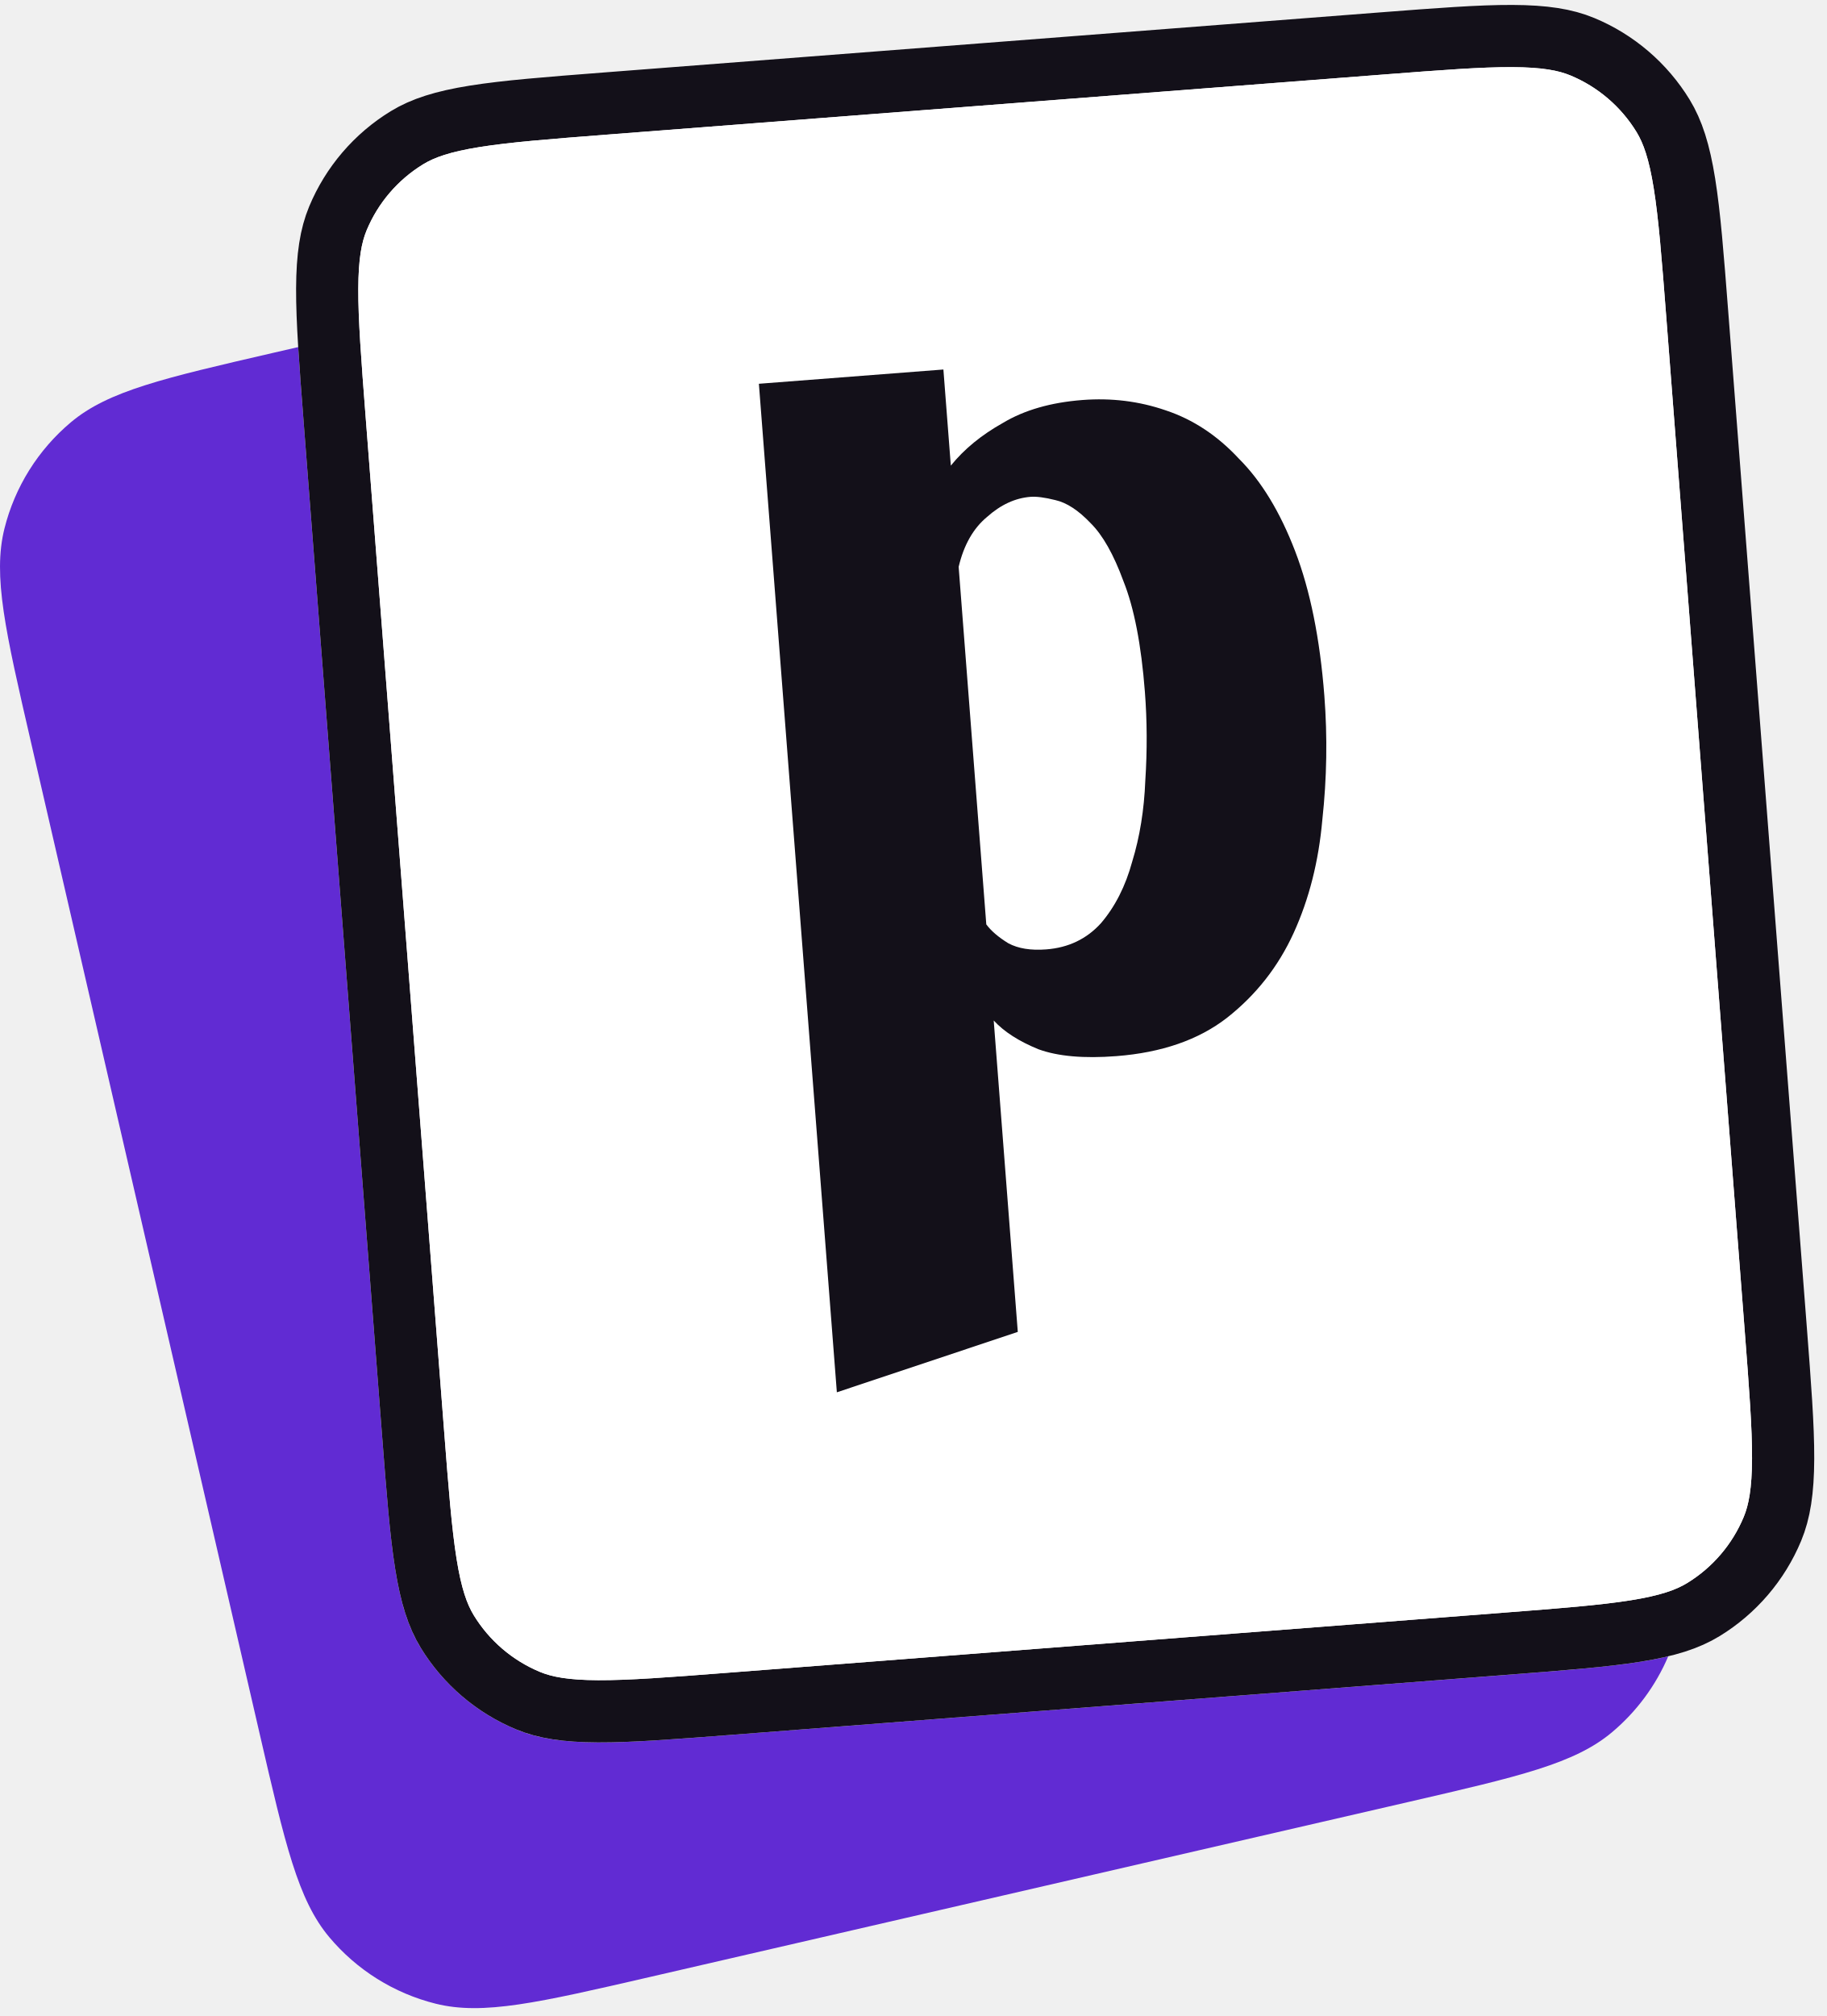
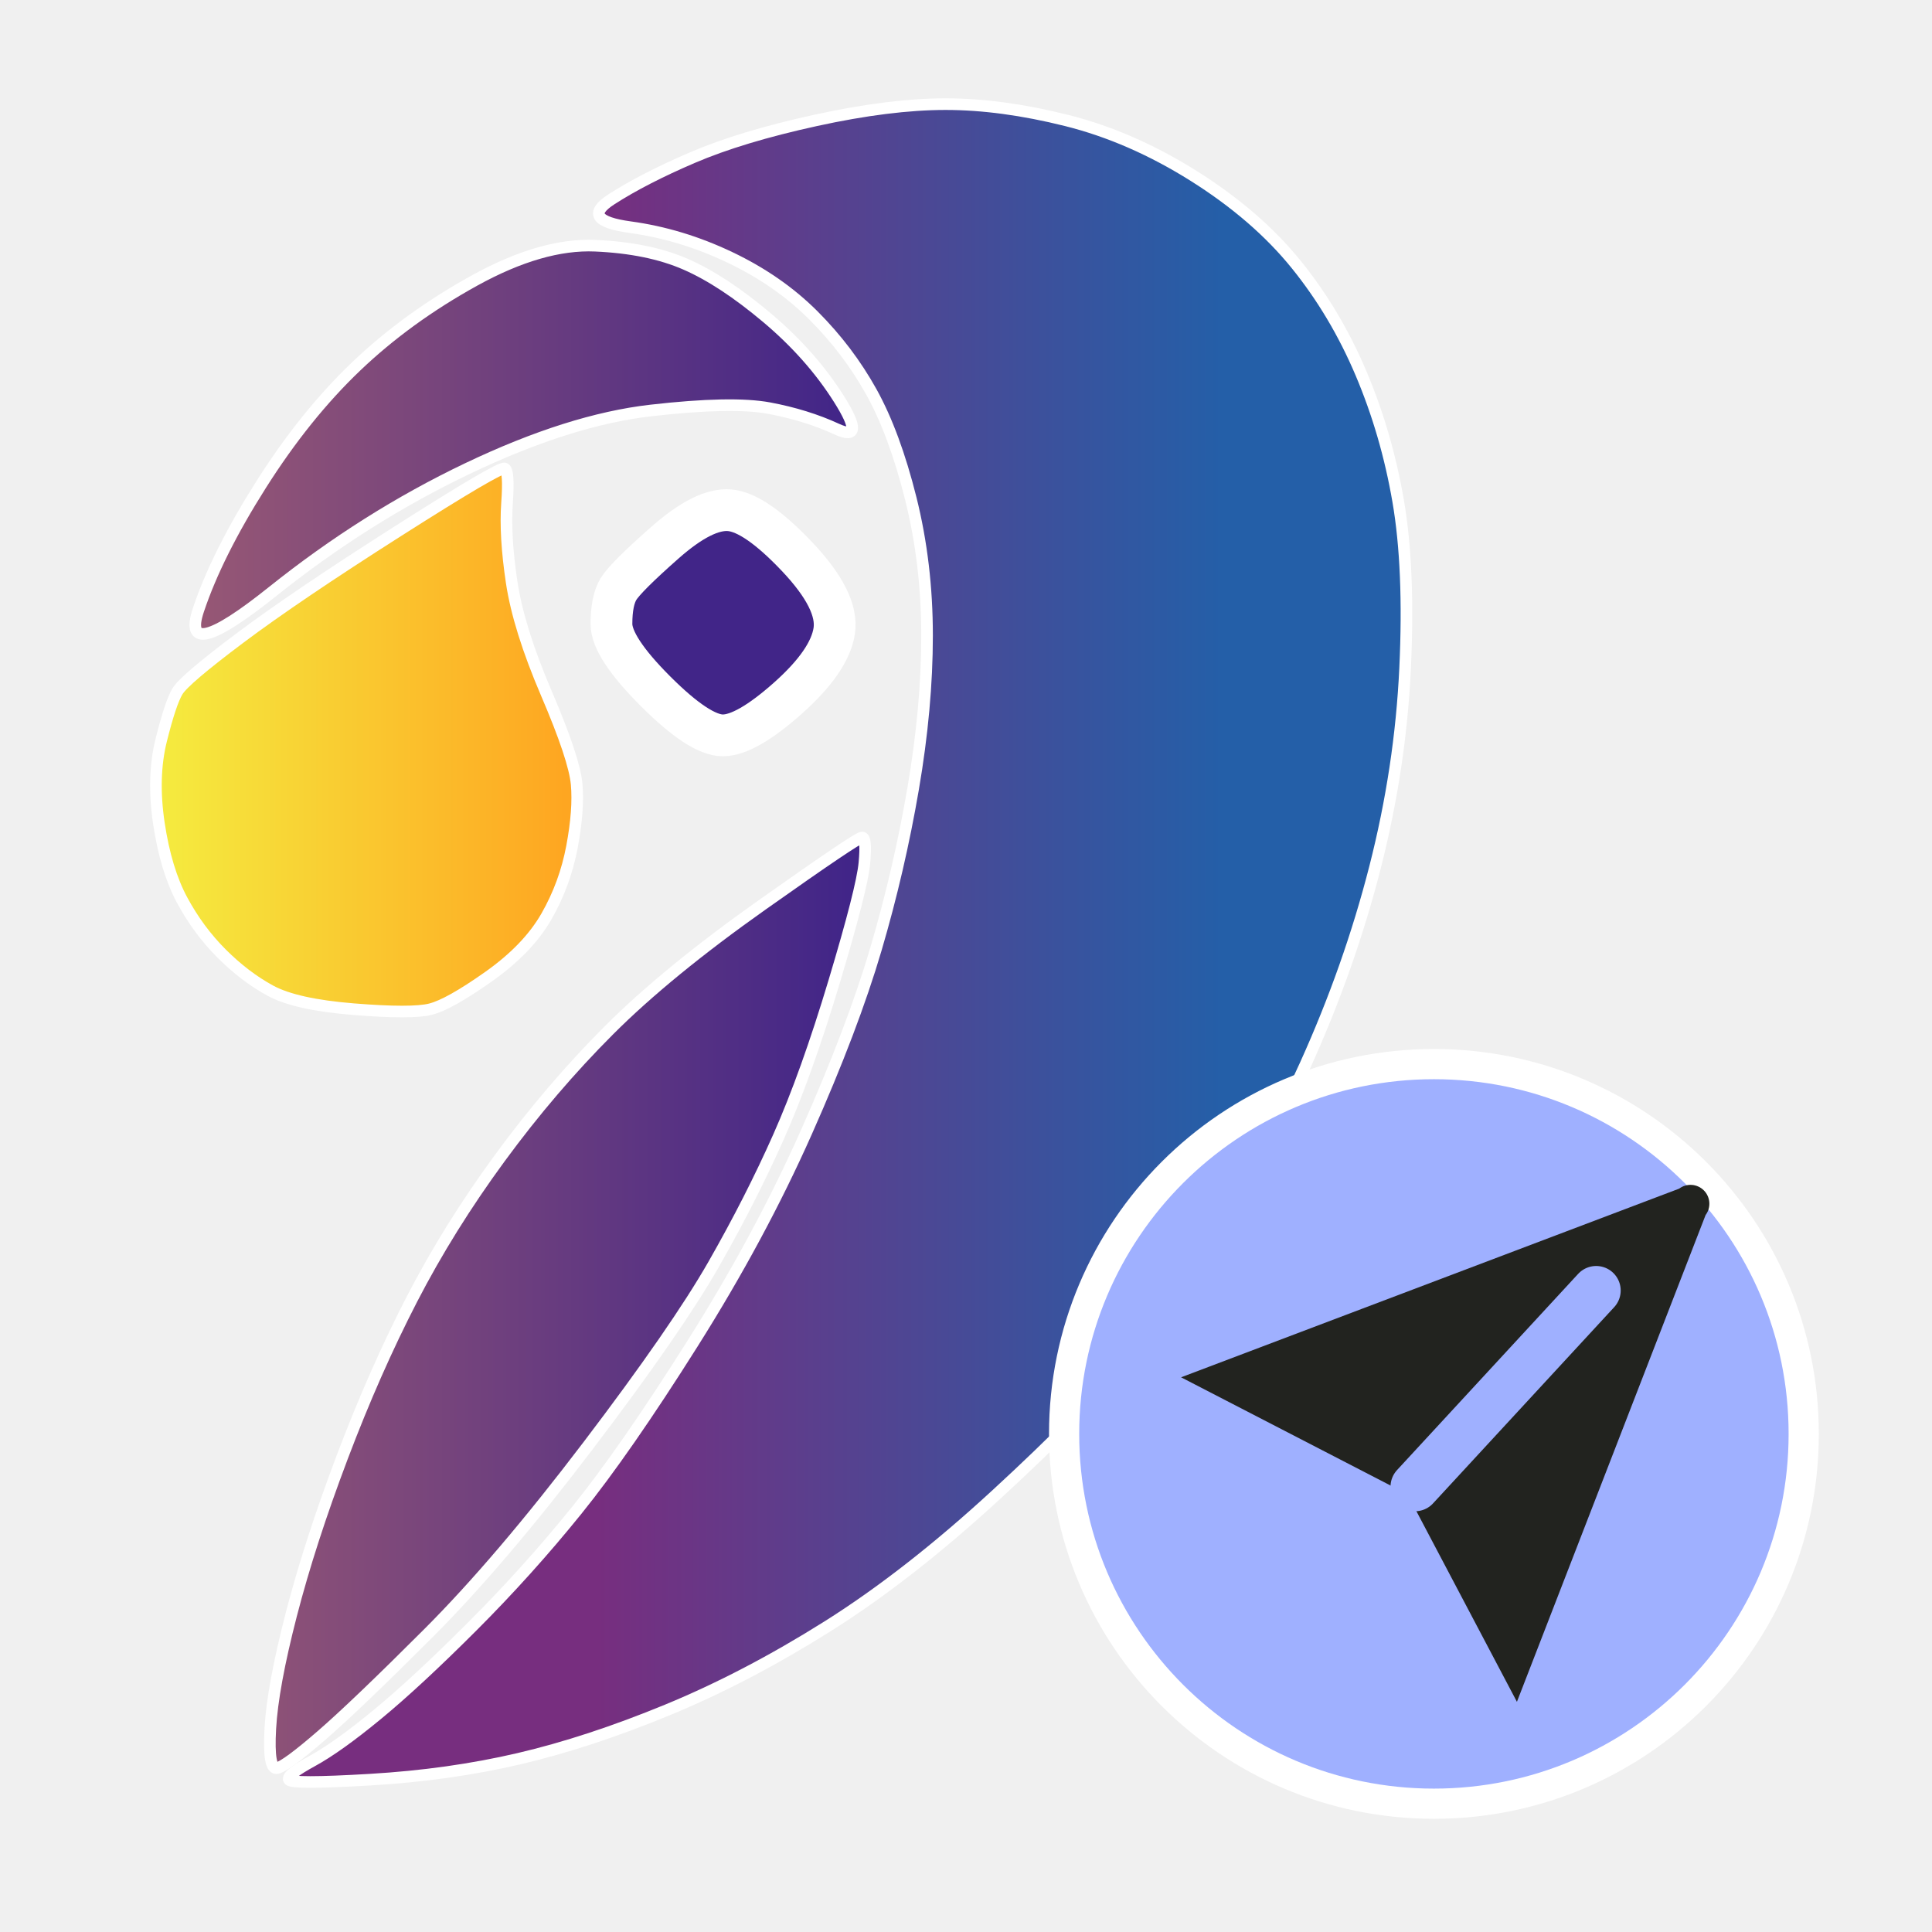
- <svg xmlns="http://www.w3.org/2000/svg" width="145" height="160" viewBox="0 0 145 160" fill="none">
-   <path d="M23.67 27.546C23.777 29.277 23.928 31.231 24.101 33.461L30.332 113.972C31.028 122.971 31.376 127.47 33.394 130.772C35.168 133.676 37.816 135.944 40.959 137.25C44.531 138.735 49.031 138.387 58.029 137.691L119.694 132.918C125.528 132.467 129.471 132.162 132.422 131.453C131.433 133.777 129.905 135.847 127.952 137.486C124.988 139.972 120.59 140.987 111.796 143.015L51.529 156.917C42.734 158.945 38.337 159.96 34.583 159.023C31.281 158.199 28.325 156.351 26.137 153.743C23.651 150.779 22.637 146.382 20.608 137.587L2.458 58.901C0.429 50.106 -0.585 45.709 0.352 41.955C1.175 38.653 3.024 35.697 5.631 33.51C8.595 31.023 12.993 30.009 21.788 27.98L23.67 27.546Z" fill="#612BD3" />
-   <path d="M26.562 33.268C26.211 28.728 25.961 25.471 25.972 22.899C25.983 20.356 26.254 18.701 26.821 17.336C27.928 14.675 29.848 12.432 32.307 10.93C33.569 10.159 35.163 9.636 37.674 9.234C40.213 8.828 43.47 8.574 48.01 8.222L109.675 3.45C114.215 3.099 117.472 2.849 120.044 2.86C122.587 2.871 124.242 3.141 125.607 3.709C128.269 4.815 130.511 6.736 132.014 9.195C132.785 10.457 133.307 12.05 133.709 14.562C134.116 17.101 134.37 20.358 134.721 24.898L140.952 105.41C141.303 109.95 141.553 113.207 141.542 115.779C141.531 118.322 141.261 119.976 140.693 121.342C139.586 124.003 137.666 126.246 135.207 127.748C133.945 128.519 132.351 129.041 129.84 129.444C127.301 129.85 124.044 130.104 119.504 130.455L57.839 135.228C53.299 135.579 50.042 135.829 47.47 135.818C44.927 135.807 43.272 135.537 41.907 134.969C39.245 133.862 37.003 131.942 35.5 129.483C34.729 128.221 34.207 126.627 33.805 124.116C33.398 121.577 33.145 118.32 32.793 113.78L26.562 33.268Z" stroke="#131019" stroke-width="4.937" />
-   <path d="M48.201 10.683L109.866 5.911C114.446 5.556 117.586 5.317 120.034 5.327C122.424 5.338 123.715 5.595 124.66 5.988C126.84 6.894 128.677 8.467 129.907 10.481C130.441 11.354 130.894 12.591 131.272 14.951C131.659 17.368 131.905 20.507 132.26 25.088L138.491 105.599C138.845 110.18 139.084 113.319 139.074 115.767C139.063 118.157 138.806 119.449 138.413 120.393C137.507 122.573 135.934 124.41 133.92 125.641C133.047 126.174 131.81 126.627 129.45 127.005C127.033 127.392 123.894 127.639 119.314 127.993L57.649 132.766C53.068 133.12 49.929 133.359 47.481 133.349C45.091 133.338 43.799 133.081 42.855 132.688C40.675 131.782 38.838 130.209 37.607 128.195C37.074 127.322 36.621 126.085 36.243 123.725C35.856 121.308 35.609 118.169 35.255 113.589L29.024 33.077C28.669 28.496 28.43 25.357 28.441 22.909C28.451 20.519 28.708 19.227 29.101 18.283C30.007 16.103 31.58 14.266 33.595 13.035C34.468 12.502 35.704 12.049 38.064 11.671C40.481 11.284 43.62 11.037 48.201 10.683Z" fill="white" />
-   <path d="M74.885 29.326L75.475 36.954C76.533 35.644 77.912 34.514 79.612 33.564C81.307 32.547 83.408 31.941 85.917 31.747C88.222 31.569 90.426 31.841 92.528 32.566C94.698 33.285 96.639 34.567 98.351 36.413C100.125 38.185 101.61 40.628 102.805 43.742C104.001 46.855 104.774 50.683 105.125 55.226C105.377 58.48 105.324 61.759 104.965 65.06C104.674 68.357 103.916 71.348 102.692 74.035C101.467 76.722 99.697 78.973 97.382 80.789C95.13 82.532 92.207 83.542 88.613 83.82C86.037 84.019 83.976 83.838 82.432 83.275C80.883 82.644 79.698 81.883 78.879 80.992L80.79 105.706L66.428 110.5L60.239 30.458L74.885 29.326ZM83.047 75.349C84.81 75.213 86.257 74.521 87.388 73.274C88.514 71.96 89.343 70.327 89.874 68.376C90.474 66.419 90.82 64.278 90.912 61.952C91.068 59.553 91.057 57.2 90.878 54.895C90.59 51.166 90.023 48.243 89.177 46.125C88.399 44.003 87.53 42.467 86.57 41.518C85.605 40.502 84.671 39.892 83.769 39.689C82.934 39.48 82.279 39.395 81.805 39.431C80.584 39.526 79.432 40.058 78.347 41.029C77.258 41.931 76.507 43.251 76.096 44.988L78.29 73.364C78.671 73.88 79.255 74.381 80.043 74.865C80.825 75.282 81.827 75.444 83.047 75.349Z" fill="#131019" />
+ <svg xmlns="http://www.w3.org/2000/svg" width="512" height="512" viewBox="0 0 512 512" role="img" aria-label="Pixeo Publish">
+   <defs>
+     <linearGradient id="body" gradientUnits="userSpaceOnUse" x1="145" y1="200" x2="280" y2="200">
+       <stop stop-color="#772e7f" />
+       <stop offset="1" stop-color="#245fa8" />
+     </linearGradient>
+     <linearGradient id="plumage" gradientUnits="userSpaceOnUse" x1="60" y1="200" x2="199" y2="200">
+       <stop stop-color="#965775" />
+       <stop offset="1" stop-color="#412588" />
+     </linearGradient>
+     <linearGradient id="bill" gradientUnits="userSpaceOnUse" x1="51" y1="150" x2="138" y2="150">
+       <stop stop-color="#f5eb3f" />
+       <stop offset="1" stop-color="#fea621" />
+     </linearGradient>
+   </defs>
+   <g transform="translate(-20 3) scale(1.23)">
+     <path d="M192 23.5Q208 20 220 20Q232 20 246 23.5Q260 27 273.5 35.5Q287 44 295.5 54.5Q304 65 309.5 78Q315 91 317.5 105.5Q320 120 319 141.5Q318 163 312.5 184.5Q307 206 297.5 227Q288 248 277.5 264.5Q267 281 258.5 291.5Q250 302 231 319.5Q212 337 194.5 348Q177 359 160 366Q143 373 128 376.5Q113 380 96 381Q79 382 78.5 381Q78 380 83.5 377Q89 374 97.5 367Q106 360 118 348Q130 336 140.5 323Q151 310 165.5 287Q180 264 190 241.5Q200 219 205 202Q210 185 213 167.5Q216 150 216 134.5Q216 119 212.5 105Q209 91 204 82Q199 73 191.5 65.5Q184 58 173.5 53Q163 48 152 46.5Q141 45 148 40.5Q155 36 165.5 31.5Q176 27 192 23.5Z" fill="url(#body)" stroke="#fff" stroke-width="2.5" stroke-linejoin="round" />
+     <path d="M118.5 58Q133 50 144.5 50.5Q156 51 164 54.5Q172 58 181.5 66Q191 74 197 83.5Q203 93 196.5 90Q190 87 182 85.5Q174 84 156.5 86Q139 88 117 98.5Q95 109 75 125Q55 141 59 129Q63 117 72.5 102Q82 87 93 76.5Q104 66 118.5 58Z" fill="url(#plumage)" stroke="#fff" stroke-width="2.5" stroke-linejoin="round" />
+     <path d="M102 112Q124 98 125 98.5Q126 99 125.5 106Q125 113 126.5 123Q128 133 134 147Q140 161 140.5 166.5Q141 172 139.5 180Q138 188 134 195Q130 202 121.5 208Q113 214 109 215Q105 216 92.5 215Q80 214 74.5 211Q69 208 64 203Q59 198 55.5 191.5Q52 185 50.5 175Q49 165 51 157Q53 149 54.5 146.5Q56 144 68 135Q80 126 102 112Z" fill="url(#bill)" stroke="#fff" stroke-width="2.5" stroke-linejoin="round" />
+     <path d="M159.5 114.5Q168 107 173.5 107.5Q179 108 188 117.5Q197 127 196 133.5Q195 140 186 148Q177 156 172 156Q167 156 157.5 146.5Q148 137 148 132Q148 127 149.5 124.5Q151 122 159.5 114.5Z" fill="#412588" stroke="#fff" stroke-width="9" stroke-linejoin="round" />
+     <path d="M180.5 192.5Q201 178 202 178Q203 178 202.5 183.5Q202 189 196 209Q190 229 184 242.5Q178 256 170 270Q162 284 143 309Q124 334 108.5 349.5Q93 365 85.5 371.5Q78 378 76 378.5Q74 379 74.5 370Q75 361 79 345.5Q83 330 90 311.5Q97 293 105 277.5Q113 262 124 247Q135 232 147.5 219.5Q160 207 180.5 192.5Z" fill="url(#plumage)" stroke="#fff" stroke-width="2.5" stroke-linejoin="round" />
+   </g>
+   <circle cx="380" cy="380" r="98" fill="#9fb0ff" stroke="#fff" stroke-width="8" />
+   <g fill="#22231f" color="#22231f">
+     <path d="m313 365 132-50a5 5 0 0 1 7 7l-50 129-29-55Z" />
+     <path d="m375 394 48-52" fill="none" stroke="#9fb0ff" stroke-width="13" stroke-linecap="round" />
+   </g>
</svg>
